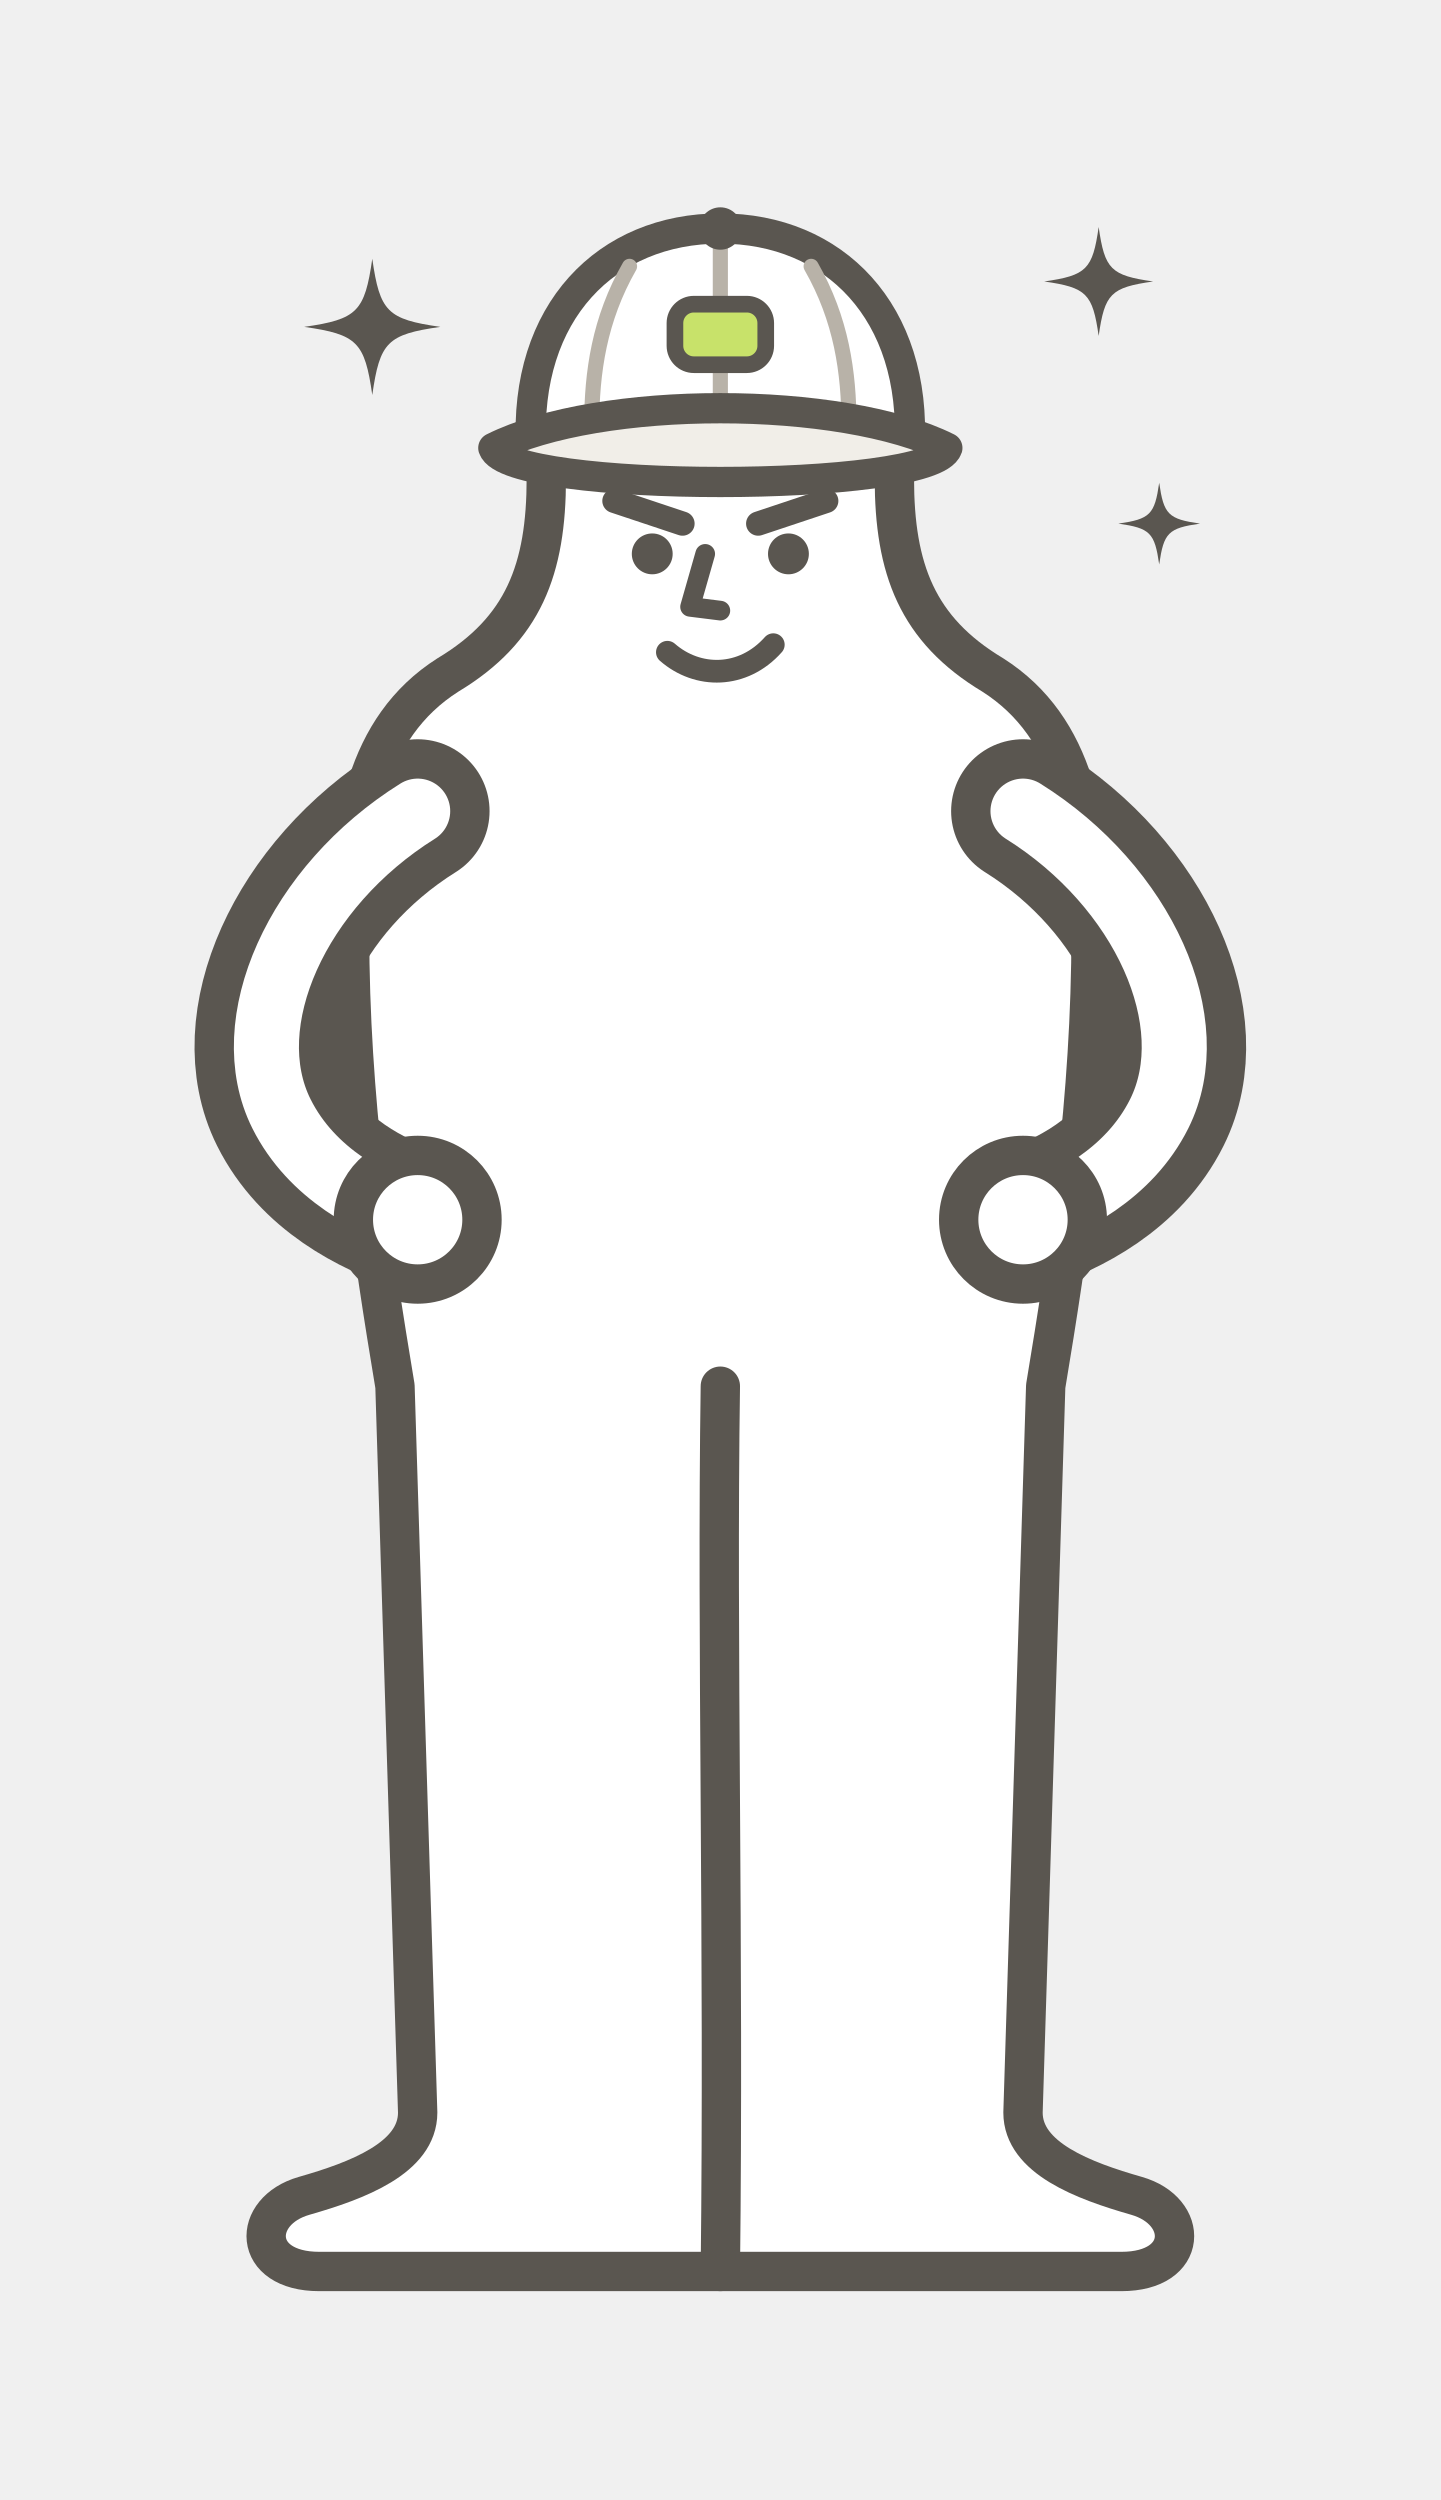
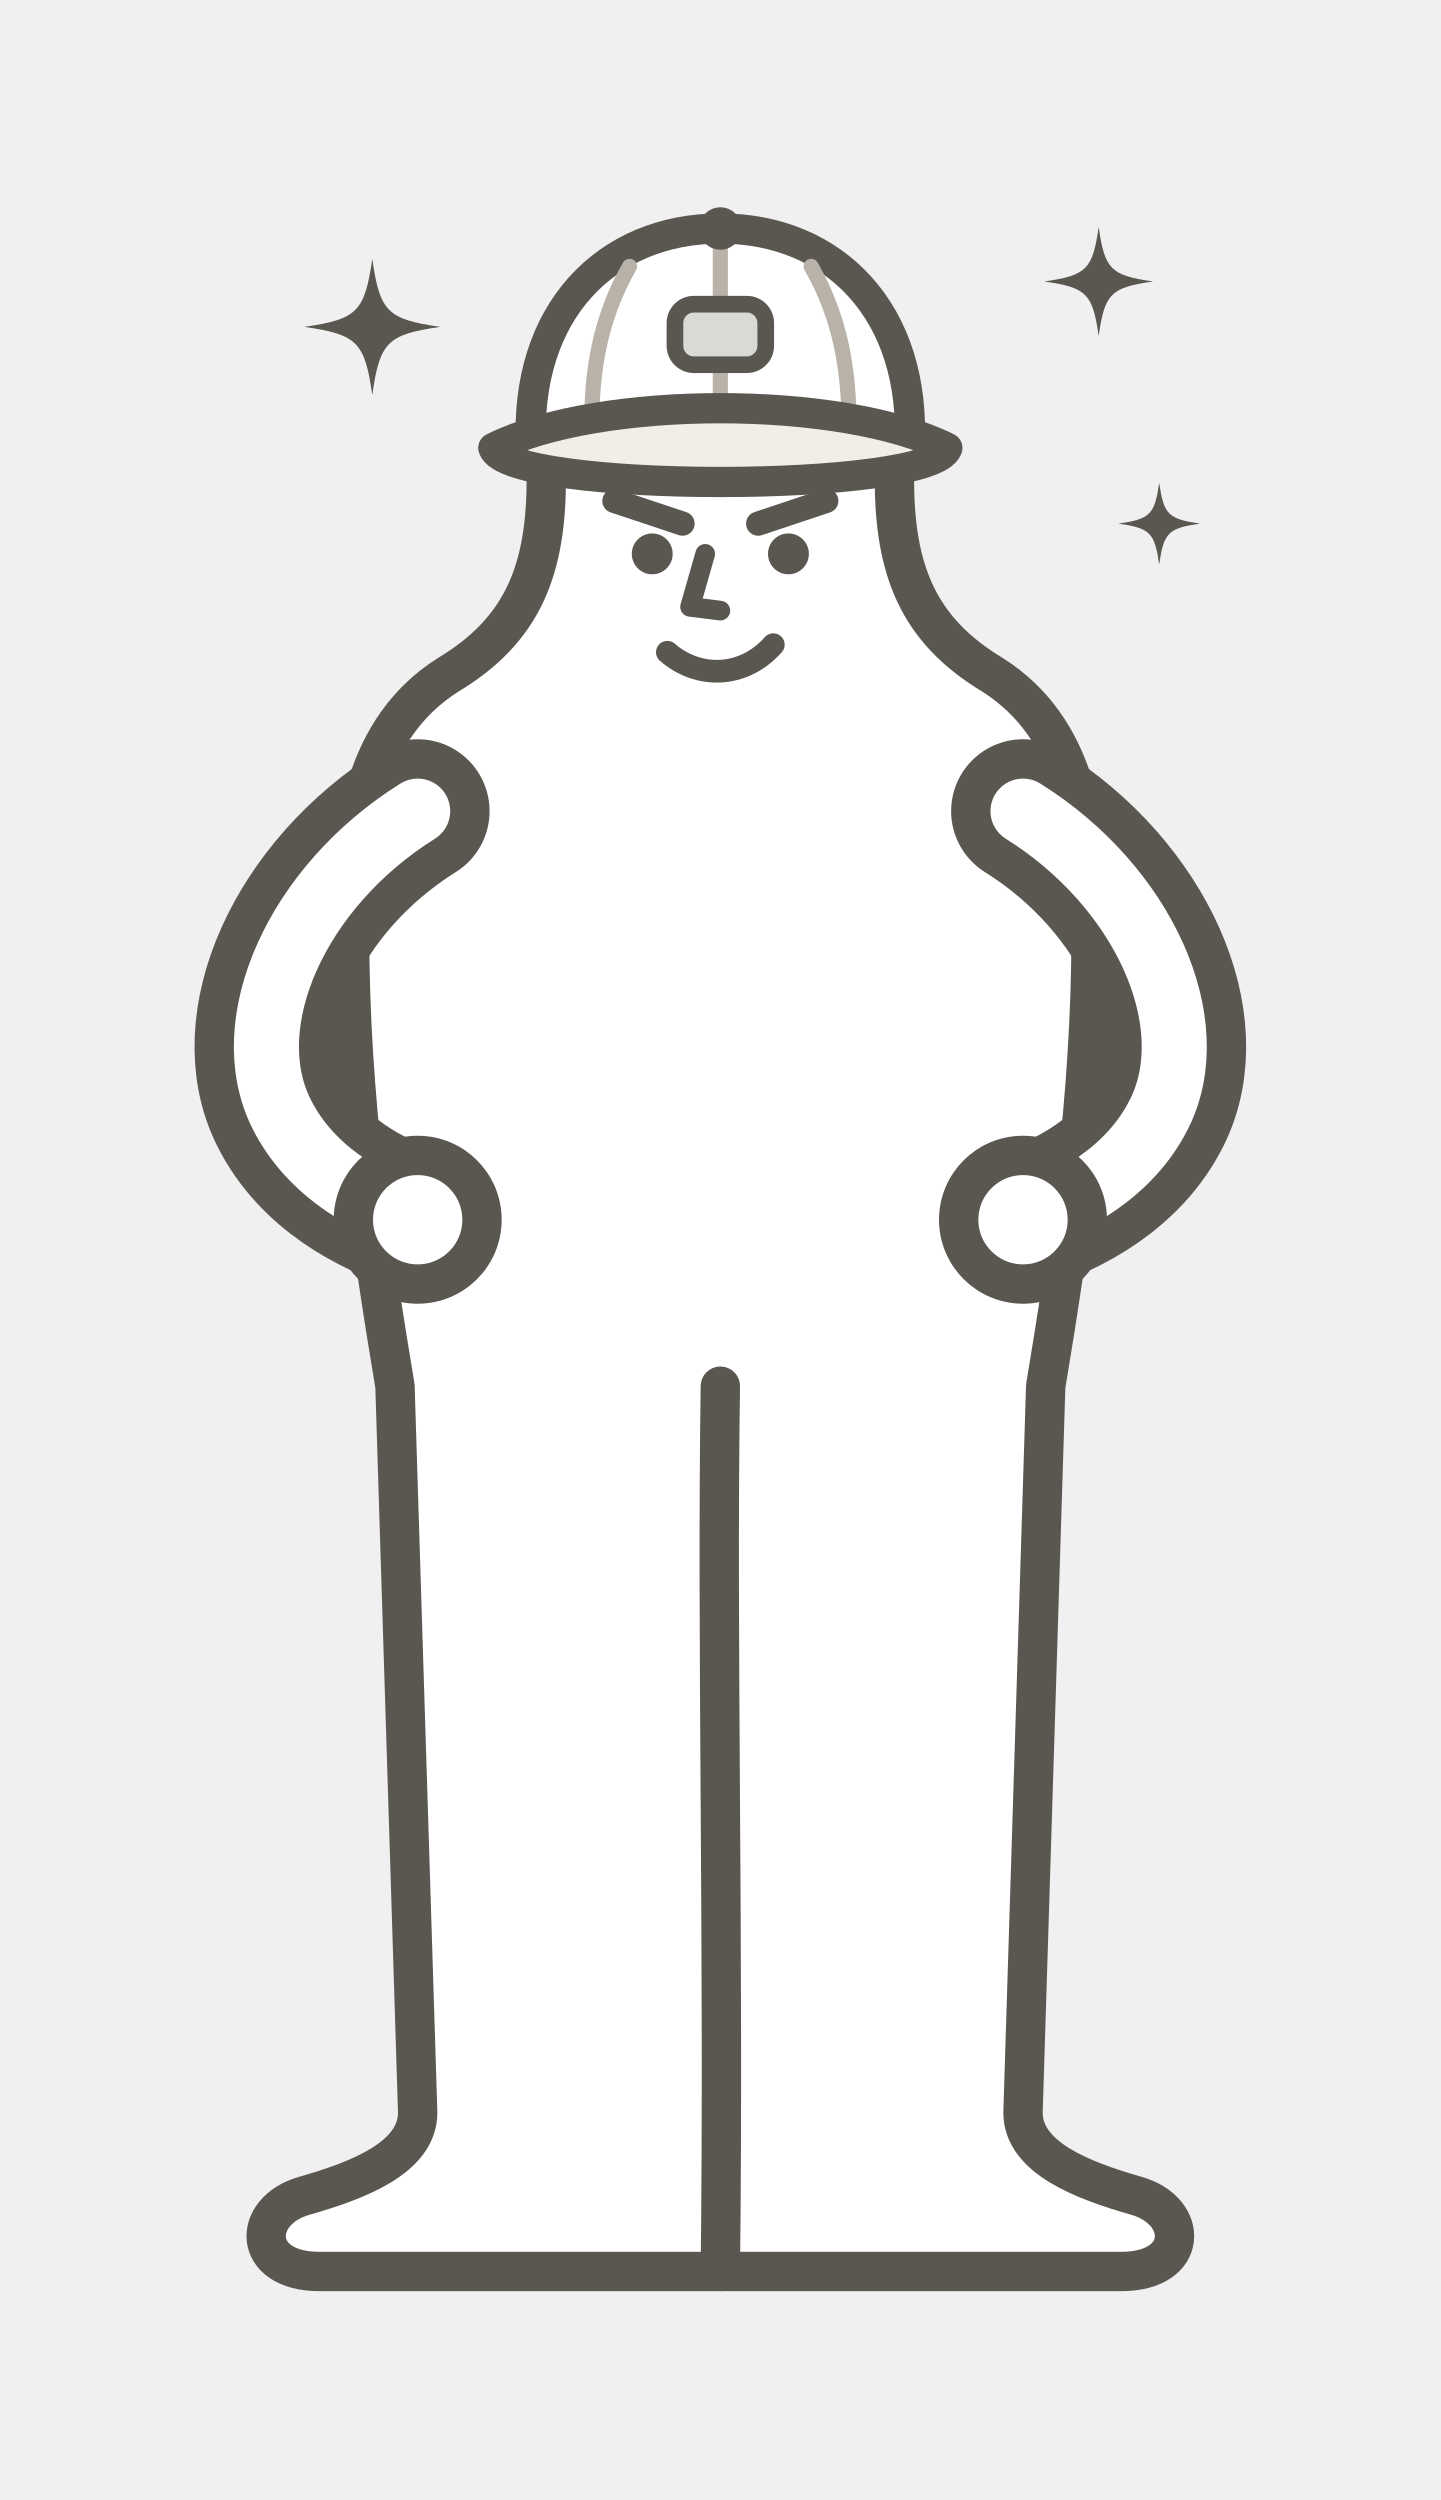
<svg xmlns="http://www.w3.org/2000/svg" viewBox="4.8 -17.2 190.4 330.4">
  <g transform="translate(54 26) scale(1)">
    <path d="M0,-9 C1,-2 2,-1 9,0 C2,1 1,2 0,9 C-1,2 -2,1 -9,0 C-2,-1 -1,-2 0,-9 Z" fill="#5A5650" />
  </g>
  <g transform="translate(150 20) scale(0.8)">
    <path d="M0,-9 C1,-2 2,-1 9,0 C2,1 1,2 0,9 C-1,2 -2,1 -9,0 C-2,-1 -1,-2 0,-9 Z" fill="#5A5650" />
  </g>
  <g transform="translate(158 52) scale(0.6)">
    <path d="M0,-9 C1,-2 2,-1 9,0 C2,1 1,2 0,9 C-1,2 -2,1 -9,0 C-2,-1 -1,-2 0,-9 Z" fill="#5A5650" />
  </g>
  <path d="M100,18 C85,18 77,30 77,46 C77,58 74,66 64,72 C53,79 51,92 51,106 C51,128 54,148 57,166 L60,262 C60,268 52,271 45,273 C38,275 38,283 47,283 L153,283 C162,283 162,275 155,273 C148,271 140,268 140,262 L143,166 C146,148 149,128 149,106 C149,92 147,79 136,72 C126,66 123,58 123,46 C123,30 115,18 100,18 Z" fill="#FFFFFF" stroke="#5A5650" stroke-width="5.2" stroke-linecap="round" stroke-linejoin="round" />
  <path d="M100,166 C99.5,200 100.5,240 100,283" fill="none" stroke="#5A5650" stroke-width="5.2" stroke-linecap="round" stroke-linejoin="round" />
  <path d="M60,90 C44,100 36,118 42,130 C46,138 54,142 60,144" fill="none" stroke="#5A5650" stroke-width="19" stroke-linecap="round" stroke-linejoin="round" />
  <path d="M60,90 C44,100 36,118 42,130 C46,138 54,142 60,144" fill="none" stroke="#FFFFFF" stroke-width="8.6" stroke-linecap="round" stroke-linejoin="round" />
  <circle cx="60" cy="144" r="8.5" fill="#FFFFFF" stroke="#5A5650" stroke-width="5.2" />
  <path d="M140,90 C156,100 164,118 158,130 C154,138 146,142 140,144" fill="none" stroke="#5A5650" stroke-width="19" stroke-linecap="round" stroke-linejoin="round" />
  <path d="M140,90 C156,100 164,118 158,130 C154,138 146,142 140,144" fill="none" stroke="#FFFFFF" stroke-width="8.6" stroke-linecap="round" stroke-linejoin="round" />
  <circle cx="140" cy="144" r="8.5" fill="#FFFFFF" stroke="#5A5650" stroke-width="5.2" />
  <path d="M75,42 C74,24 85,13 100,13 C115,13 126,24 125,42 Z" fill="#FFFFFF" stroke="#5A5650" stroke-width="4" stroke-linecap="round" stroke-linejoin="round" />
  <path d="M100,14 L100,38" fill="none" stroke="#B8B2A8" stroke-width="2" stroke-linecap="round" stroke-linejoin="round" />
  <path d="M88,18 C84,25 83,32 83,39" fill="none" stroke="#B8B2A8" stroke-width="2" stroke-linecap="round" stroke-linejoin="round" />
  <path d="M112,18 C116,25 117,32 117,39" fill="none" stroke="#B8B2A8" stroke-width="2" stroke-linecap="round" stroke-linejoin="round" />
  <circle cx="100" cy="13" r="2.8" fill="#5A5650" />
-   <rect x="94" y="23" width="12" height="8" rx="2.5" fill="#C8E26A" stroke="#5A5650" stroke-width="2.2" />
+   <rect x="94" y="23" width="12" height="8" rx="2.5" fill="#D9D9D6" stroke="#5A5650" stroke-width="2.2" />
  <path d="M70,42 C84,35 116,35 130,42 C128,48 72,48 70,42 Z" fill="#F1EEE8" stroke="#5A5650" stroke-width="4" stroke-linecap="round" stroke-linejoin="round" />
  <path d="M98,56 L96,63 L100,63.5" fill="none" stroke="#5A5650" stroke-width="2.6" stroke-linecap="round" stroke-linejoin="round" />
  <path d="M86,49 L95,52" fill="none" stroke="#5A5650" stroke-width="3.2" stroke-linecap="round" stroke-linejoin="round" />
  <path d="M105,52 L114,49" fill="none" stroke="#5A5650" stroke-width="3.2" stroke-linecap="round" stroke-linejoin="round" />
  <path d="M93,69 C97,72.5 103,72.5 107,68" fill="none" stroke="#5A5650" stroke-width="3" stroke-linecap="round" stroke-linejoin="round" />
  <circle cx="91" cy="56" r="2.7" fill="#5A5650" />
  <circle cx="109" cy="56" r="2.7" fill="#5A5650" />
</svg>
